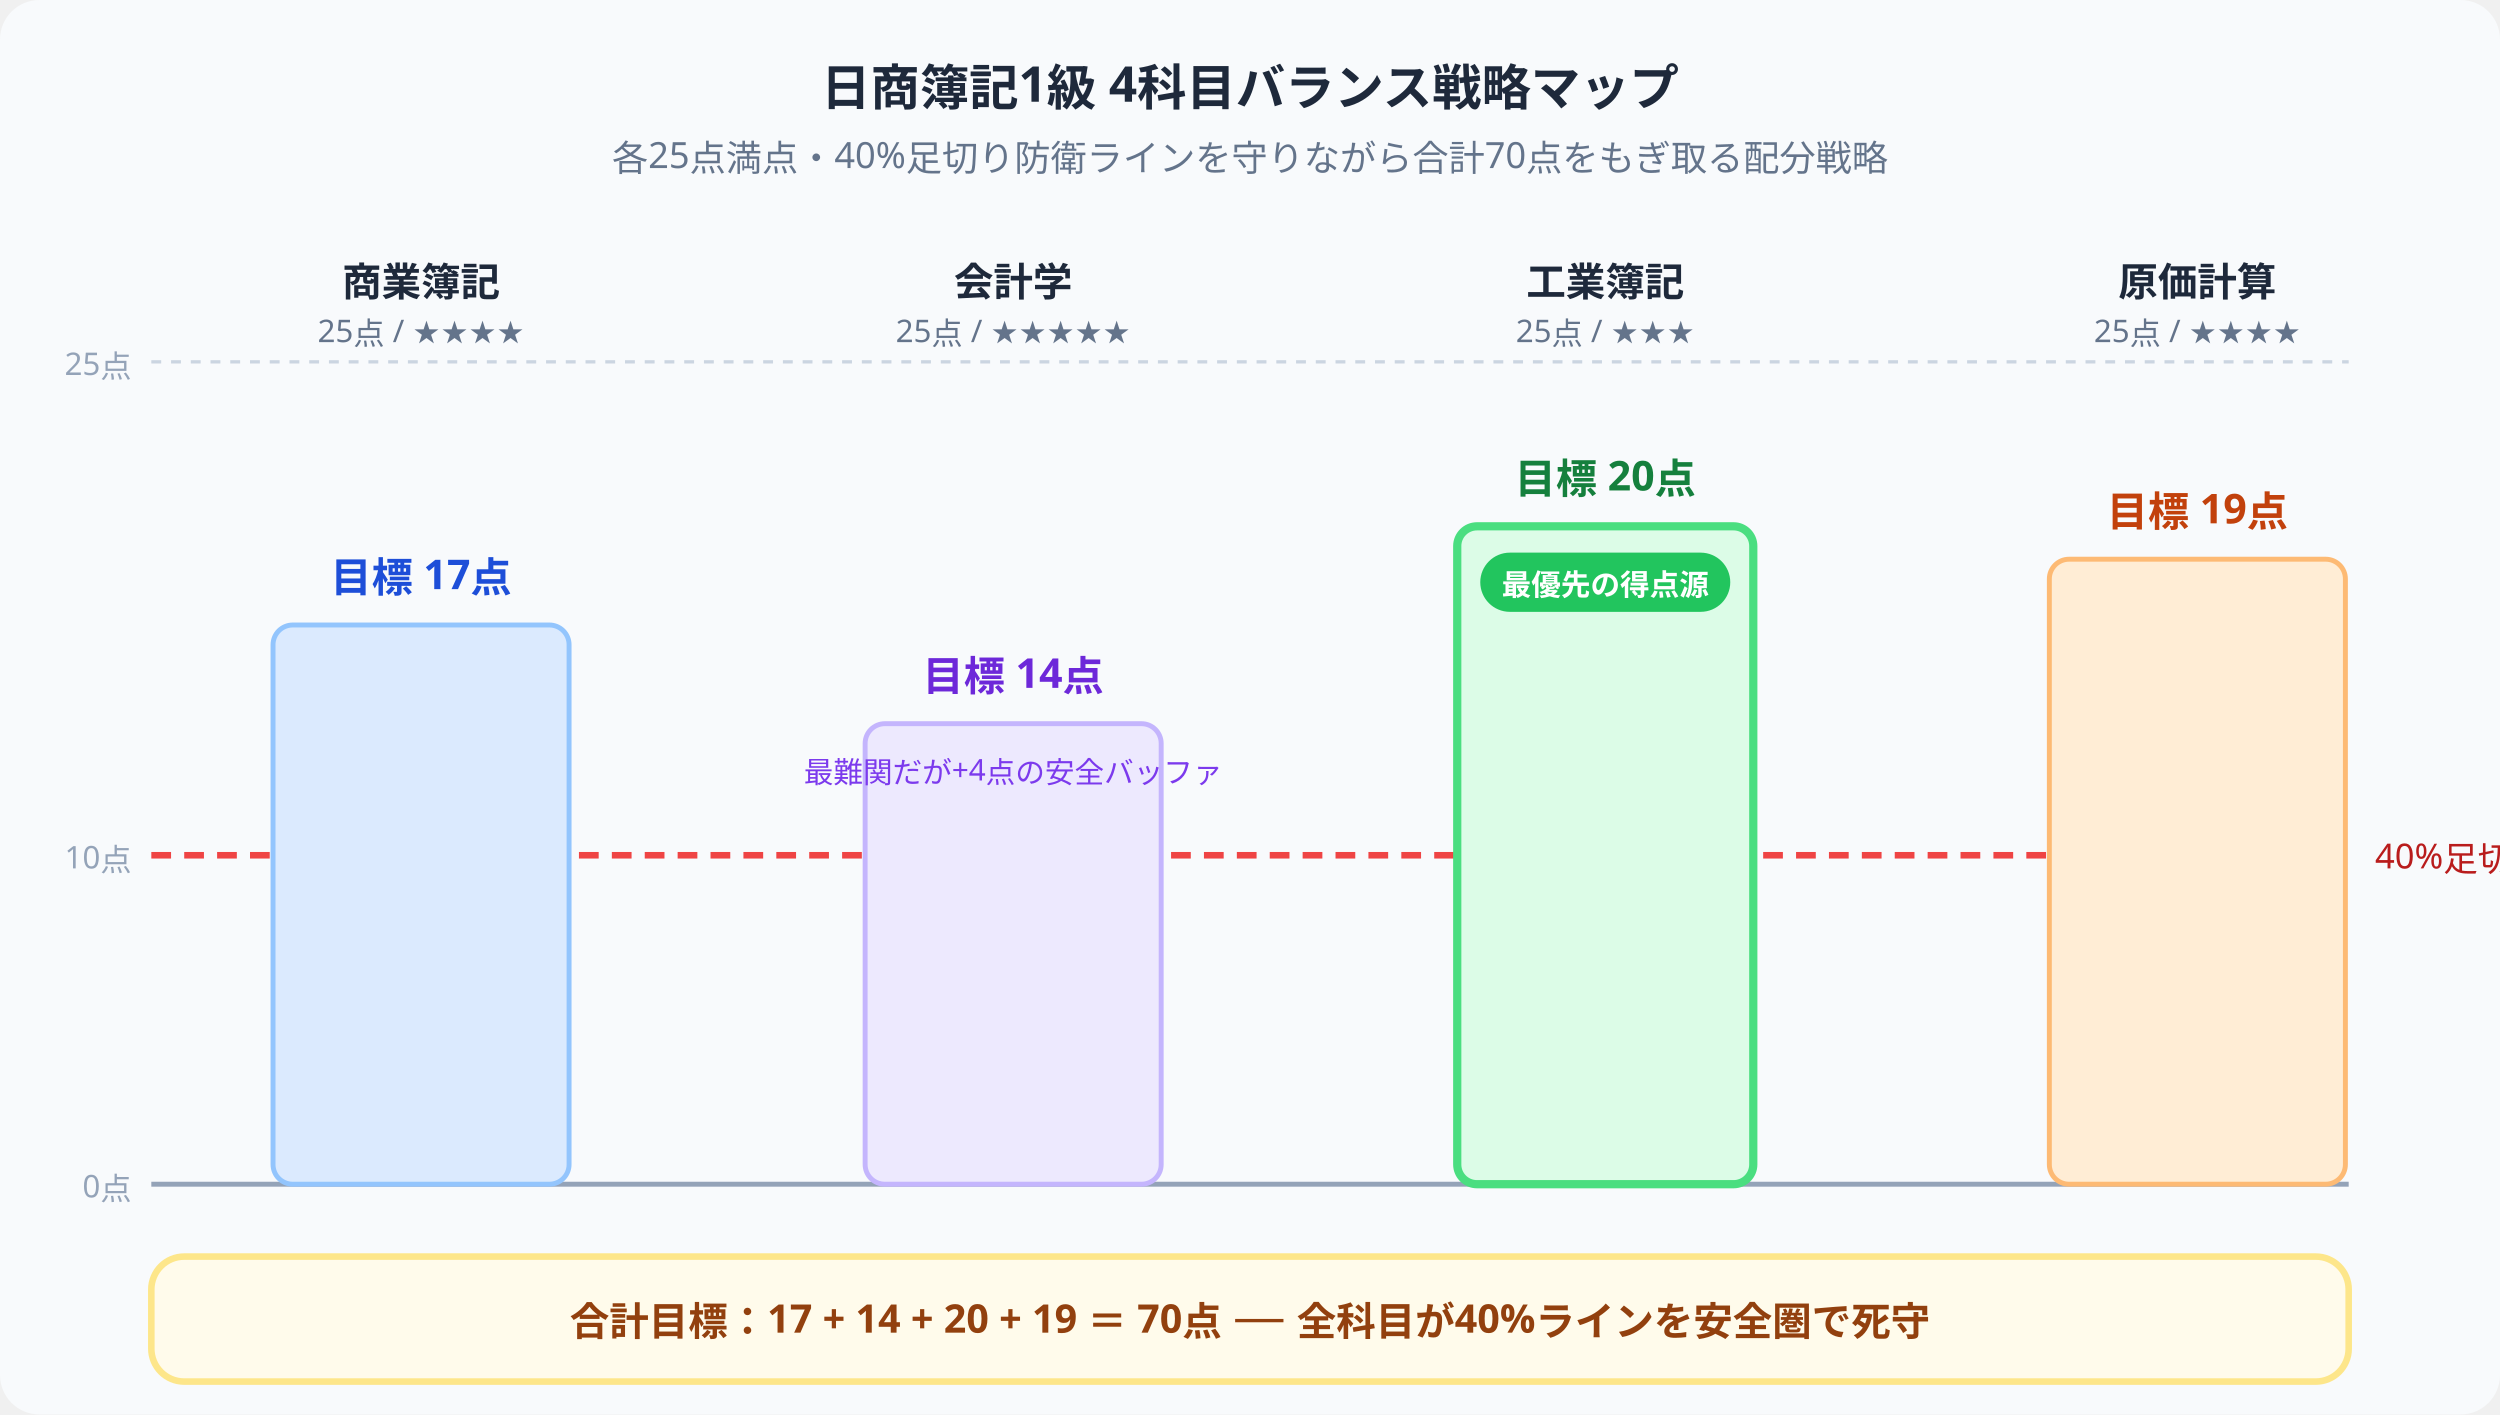
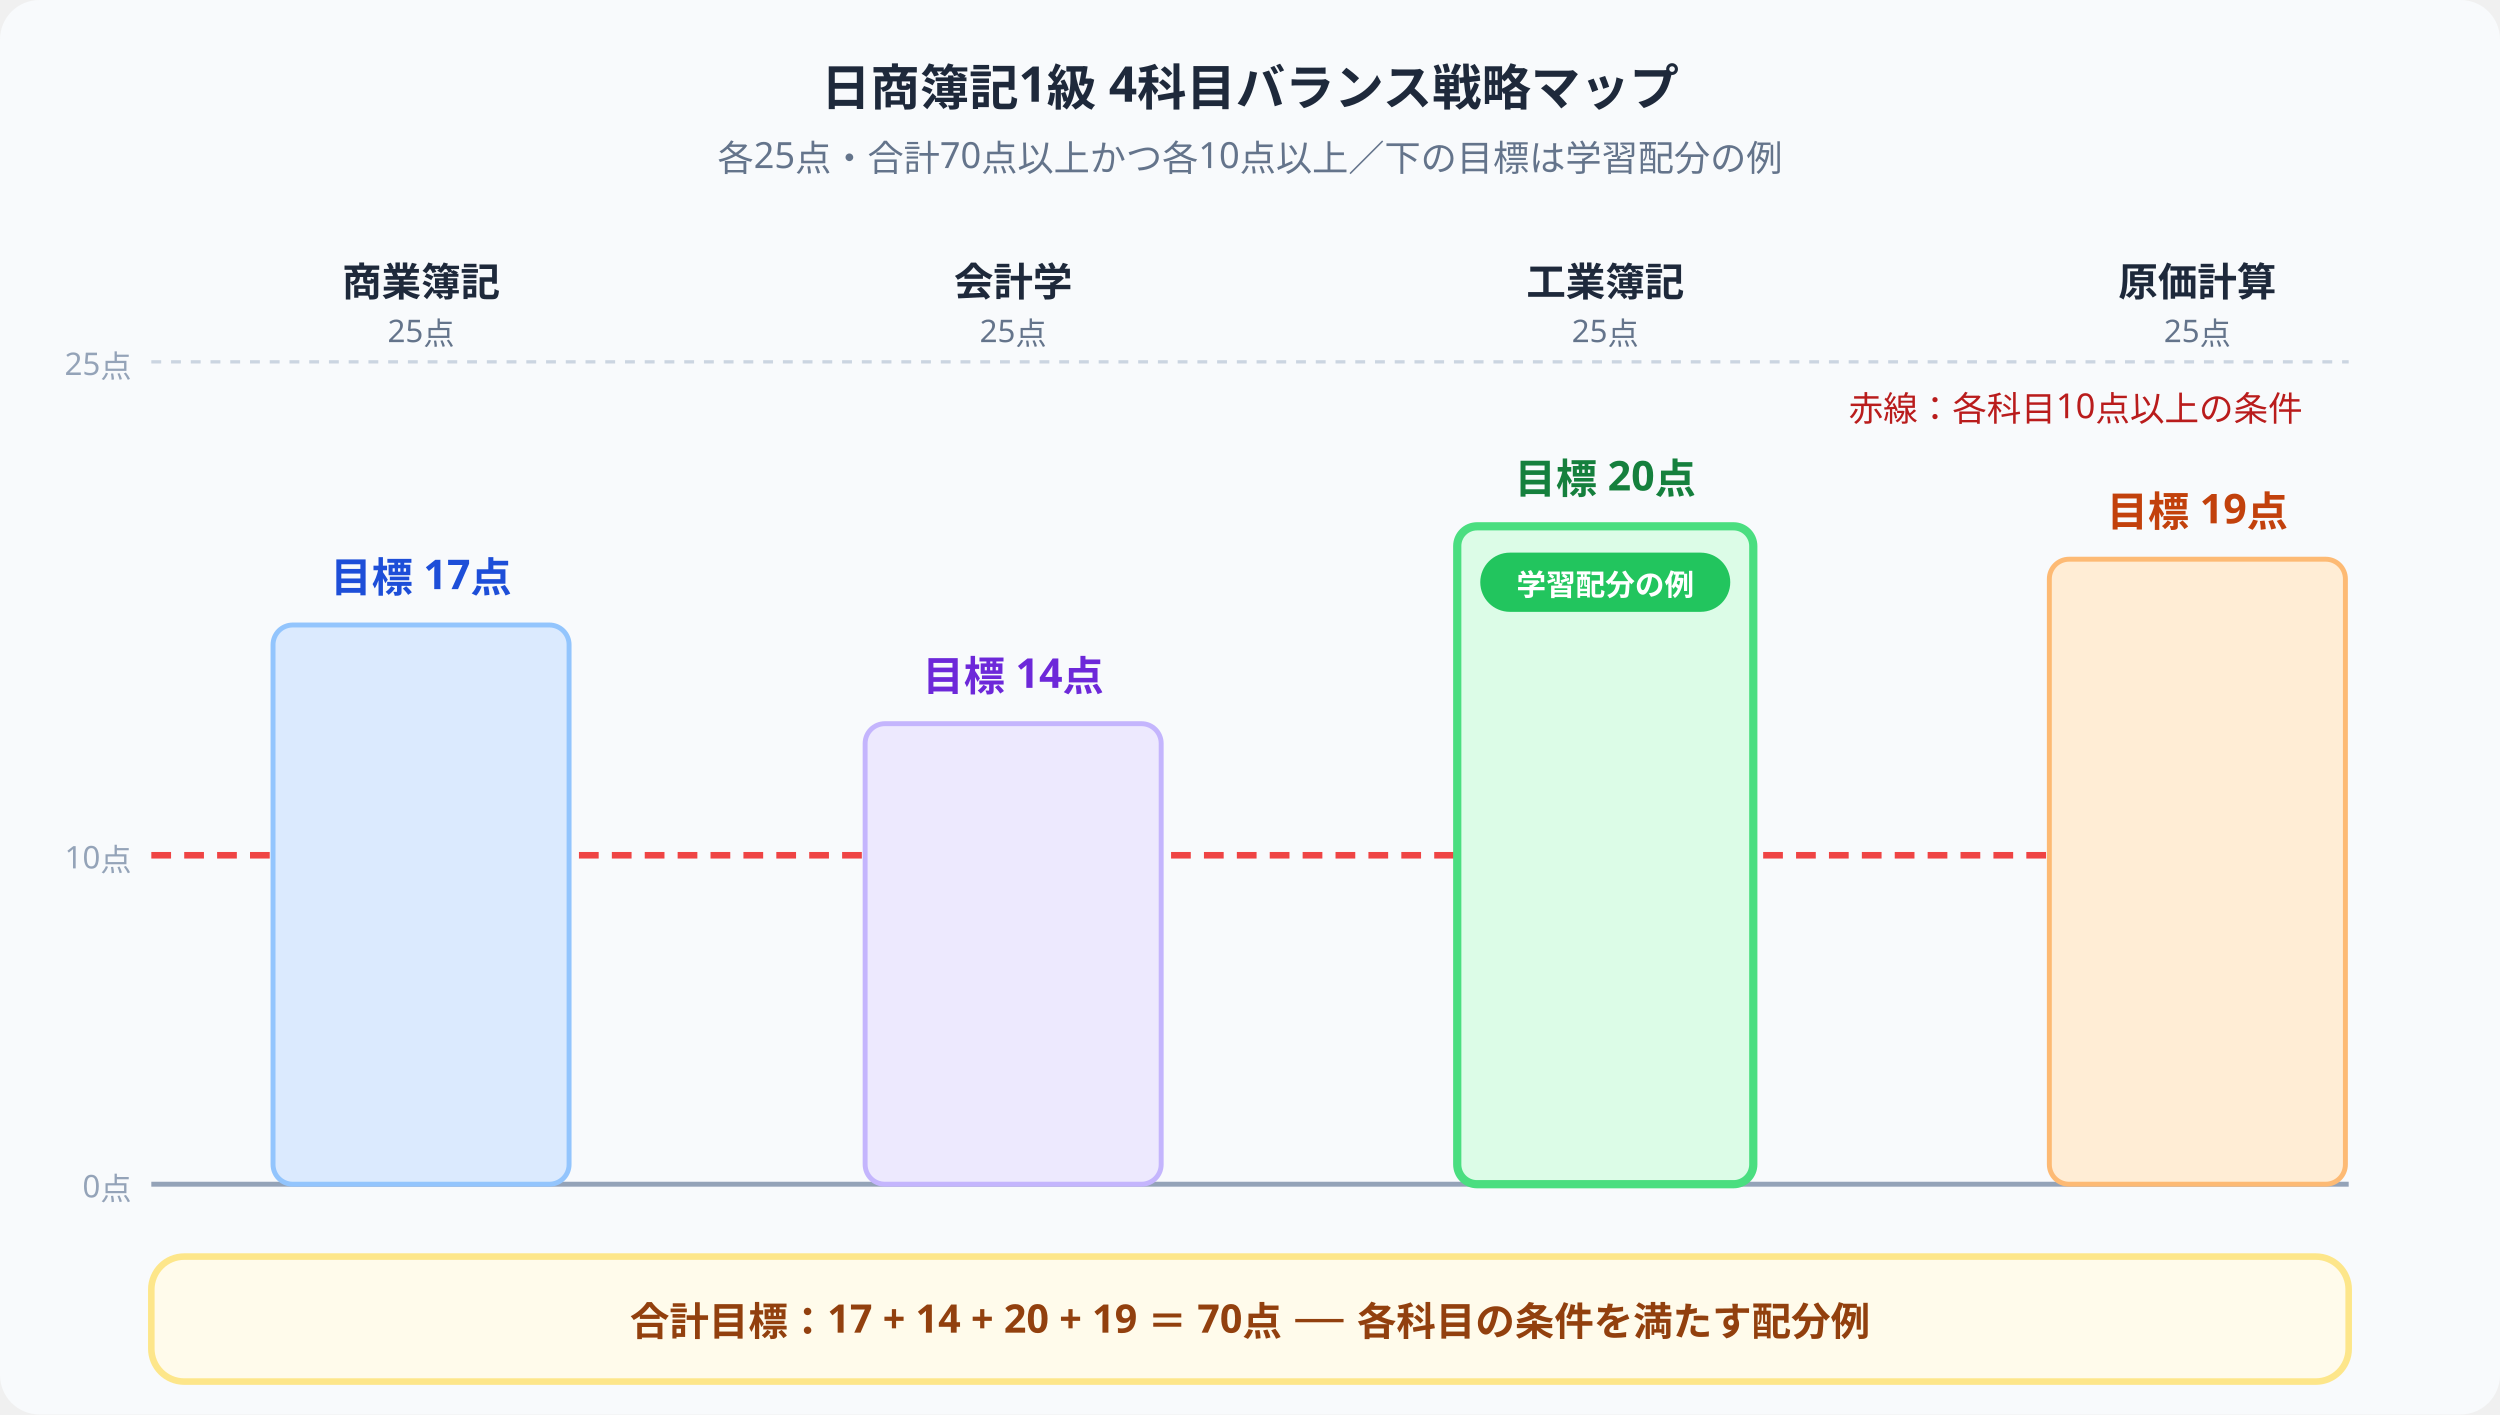
<svg xmlns="http://www.w3.org/2000/svg" viewBox="0 0 760 430" width="760" height="430">
  <defs>
    <style>text { font-family: 'Noto Sans JP','Hiragino Sans',sans-serif; }</style>
  </defs>
  <rect width="760" height="430" rx="12" fill="#F8FAFC" />
  <text x="380" y="32" text-anchor="middle" font-size="15" font-weight="700" fill="#1E293B">日商簿記1級 4科目バランス戦略マップ</text>
-   <text x="380" y="52" text-anchor="middle" font-size="11" fill="#64748B">各25点満点・40%足切り防衛ラインを守りながら合計70点をもぎ取る配分戦略</text>
+   <text x="380" y="52" text-anchor="middle" font-size="11" fill="#64748B">各25点・合計70点以上かつ各10点以上／下の目標は学習配分の例</text>
  <line x1="46" y1="260" x2="714" y2="260" stroke="#EF4444" stroke-width="2" stroke-dasharray="6,4" />
-   <text x="722" y="264" font-size="10.5" fill="#B91C1C">40%足切りライン（10点）</text>
+   <text x="700" y="128" text-anchor="end" font-size="10.5" fill="#B91C1C">赤線：各科目10点以上の条件</text>
  <line x1="46" y1="110" x2="714" y2="110" stroke="#CBD5E1" stroke-width="1" stroke-dasharray="3,3" />
  <text x="40" y="114" text-anchor="end" font-size="9.5" fill="#94A3B8">25点</text>
  <text x="40" y="264" text-anchor="end" font-size="9.5" fill="#94A3B8">10点</text>
  <text x="40" y="364" text-anchor="end" font-size="9.5" fill="#94A3B8">0点</text>
  <line x1="46" y1="360" x2="714" y2="360" stroke="#94A3B8" stroke-width="1.5" />
  <text x="128" y="90" text-anchor="middle" font-size="12" font-weight="700" fill="#1E293B">商業簿記</text>
-   <text x="128" y="104" text-anchor="middle" font-size="9.5" fill="#64748B">25点 / ★★★★</text>
+   <text x="128" y="104" text-anchor="middle" font-size="9.5" fill="#64748B">25点</text>
  <rect x="83" y="190" width="90" height="170" rx="6" fill="#DBEAFE" stroke="#93C5FD" stroke-width="1.5" />
  <text x="128" y="180" text-anchor="middle" font-size="12.5" font-weight="700" fill="#1D4ED8">目標 17点</text>
  <text x="308" y="90" text-anchor="middle" font-size="12" font-weight="700" fill="#1E293B">会計学</text>
-   <text x="308" y="104" text-anchor="middle" font-size="9.5" fill="#64748B">25点 / ★★★★★</text>
+   <text x="308" y="104" text-anchor="middle" font-size="9.5" fill="#64748B">25点</text>
  <rect x="263" y="220" width="90" height="140" rx="6" fill="#EDE9FE" stroke="#C4B5FD" stroke-width="1.5" />
  <text x="308" y="210" text-anchor="middle" font-size="12.5" font-weight="700" fill="#6D28D9">目標 14点</text>
-   <text x="308" y="238" text-anchor="middle" font-size="9" fill="#7C3AED">最難関だが+4点の安全バッファ</text>
  <text x="488" y="90" text-anchor="middle" font-size="12" font-weight="700" fill="#1E293B">工業簿記</text>
-   <text x="488" y="104" text-anchor="middle" font-size="9.5" fill="#64748B">25点 / ★★★</text>
+   <text x="488" y="104" text-anchor="middle" font-size="9.5" fill="#64748B">25点</text>
  <rect x="443" y="160" width="90" height="200" rx="6" fill="#DCFCE7" stroke="#4ADE80" stroke-width="2.5" />
  <text x="488" y="150" text-anchor="middle" font-size="12.5" font-weight="700" fill="#15803D">目標 20点</text>
  <rect x="450" y="168" width="76" height="18" rx="9" fill="#22C55E" />
-   <text x="488" y="181" text-anchor="middle" font-size="9" font-weight="700" fill="#fff">最優先の得点源</text>
+   <text x="488" y="181" text-anchor="middle" font-size="9" font-weight="700" fill="#fff">学習配分の例</text>
  <text x="668" y="90" text-anchor="middle" font-size="12" font-weight="700" fill="#1E293B">原価計算</text>
-   <text x="668" y="104" text-anchor="middle" font-size="9.5" fill="#64748B">25点 / ★★★★</text>
+   <text x="668" y="104" text-anchor="middle" font-size="9.5" fill="#64748B">25点</text>
  <rect x="623" y="170" width="90" height="190" rx="6" fill="#FFEDD5" stroke="#FDBA74" stroke-width="1.5" />
  <text x="668" y="160" text-anchor="middle" font-size="12.5" font-weight="700" fill="#C2410C">目標 19点</text>
  <rect x="46" y="382" width="668" height="38" rx="10" fill="#FFFBEB" stroke="#FDE68A" stroke-width="2" />
-   <text x="380" y="406" text-anchor="middle" font-size="12" font-weight="700" fill="#92400E">合計目標：17 + 14 + 20 + 19 ＝ 70点 ── 全科目が40%ラインを安全圏で死守</text>
+   <text x="380" y="406" text-anchor="middle" font-size="12" font-weight="700" fill="#92400E">合計目標：17 + 14 + 20 + 19 ＝ 70点 ── 各科目の条件を満たす配分例</text>
</svg>
